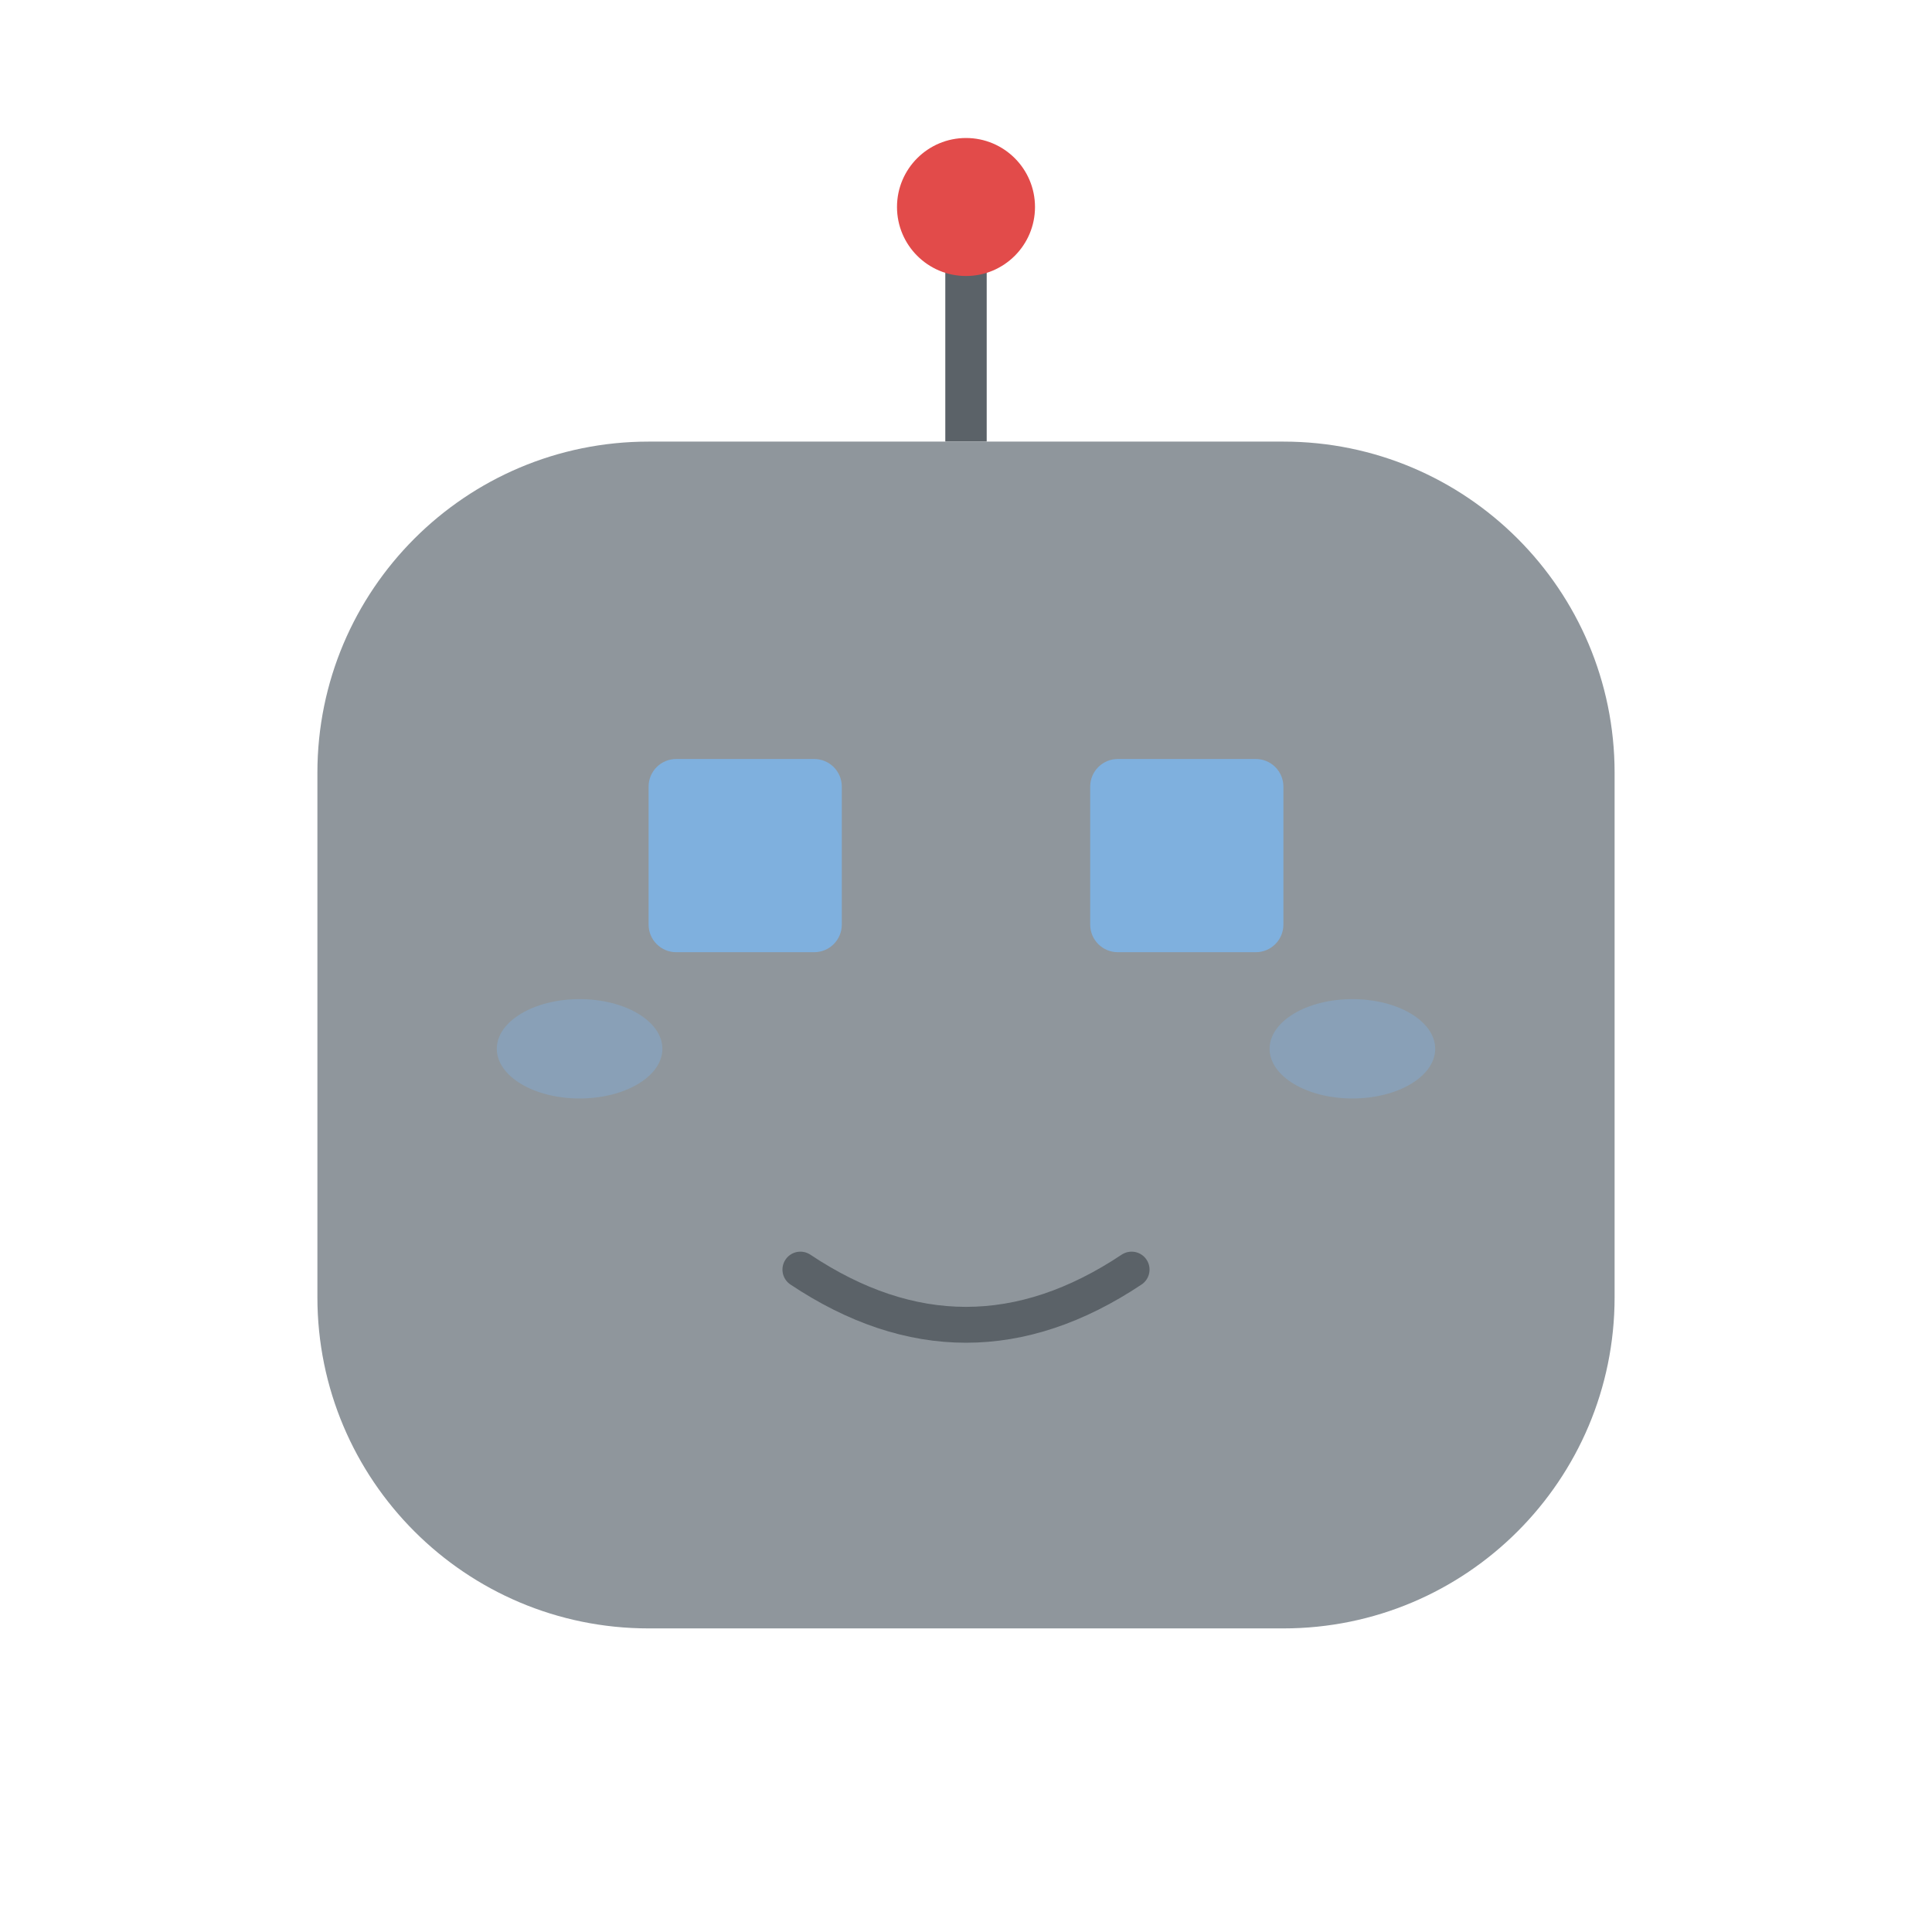
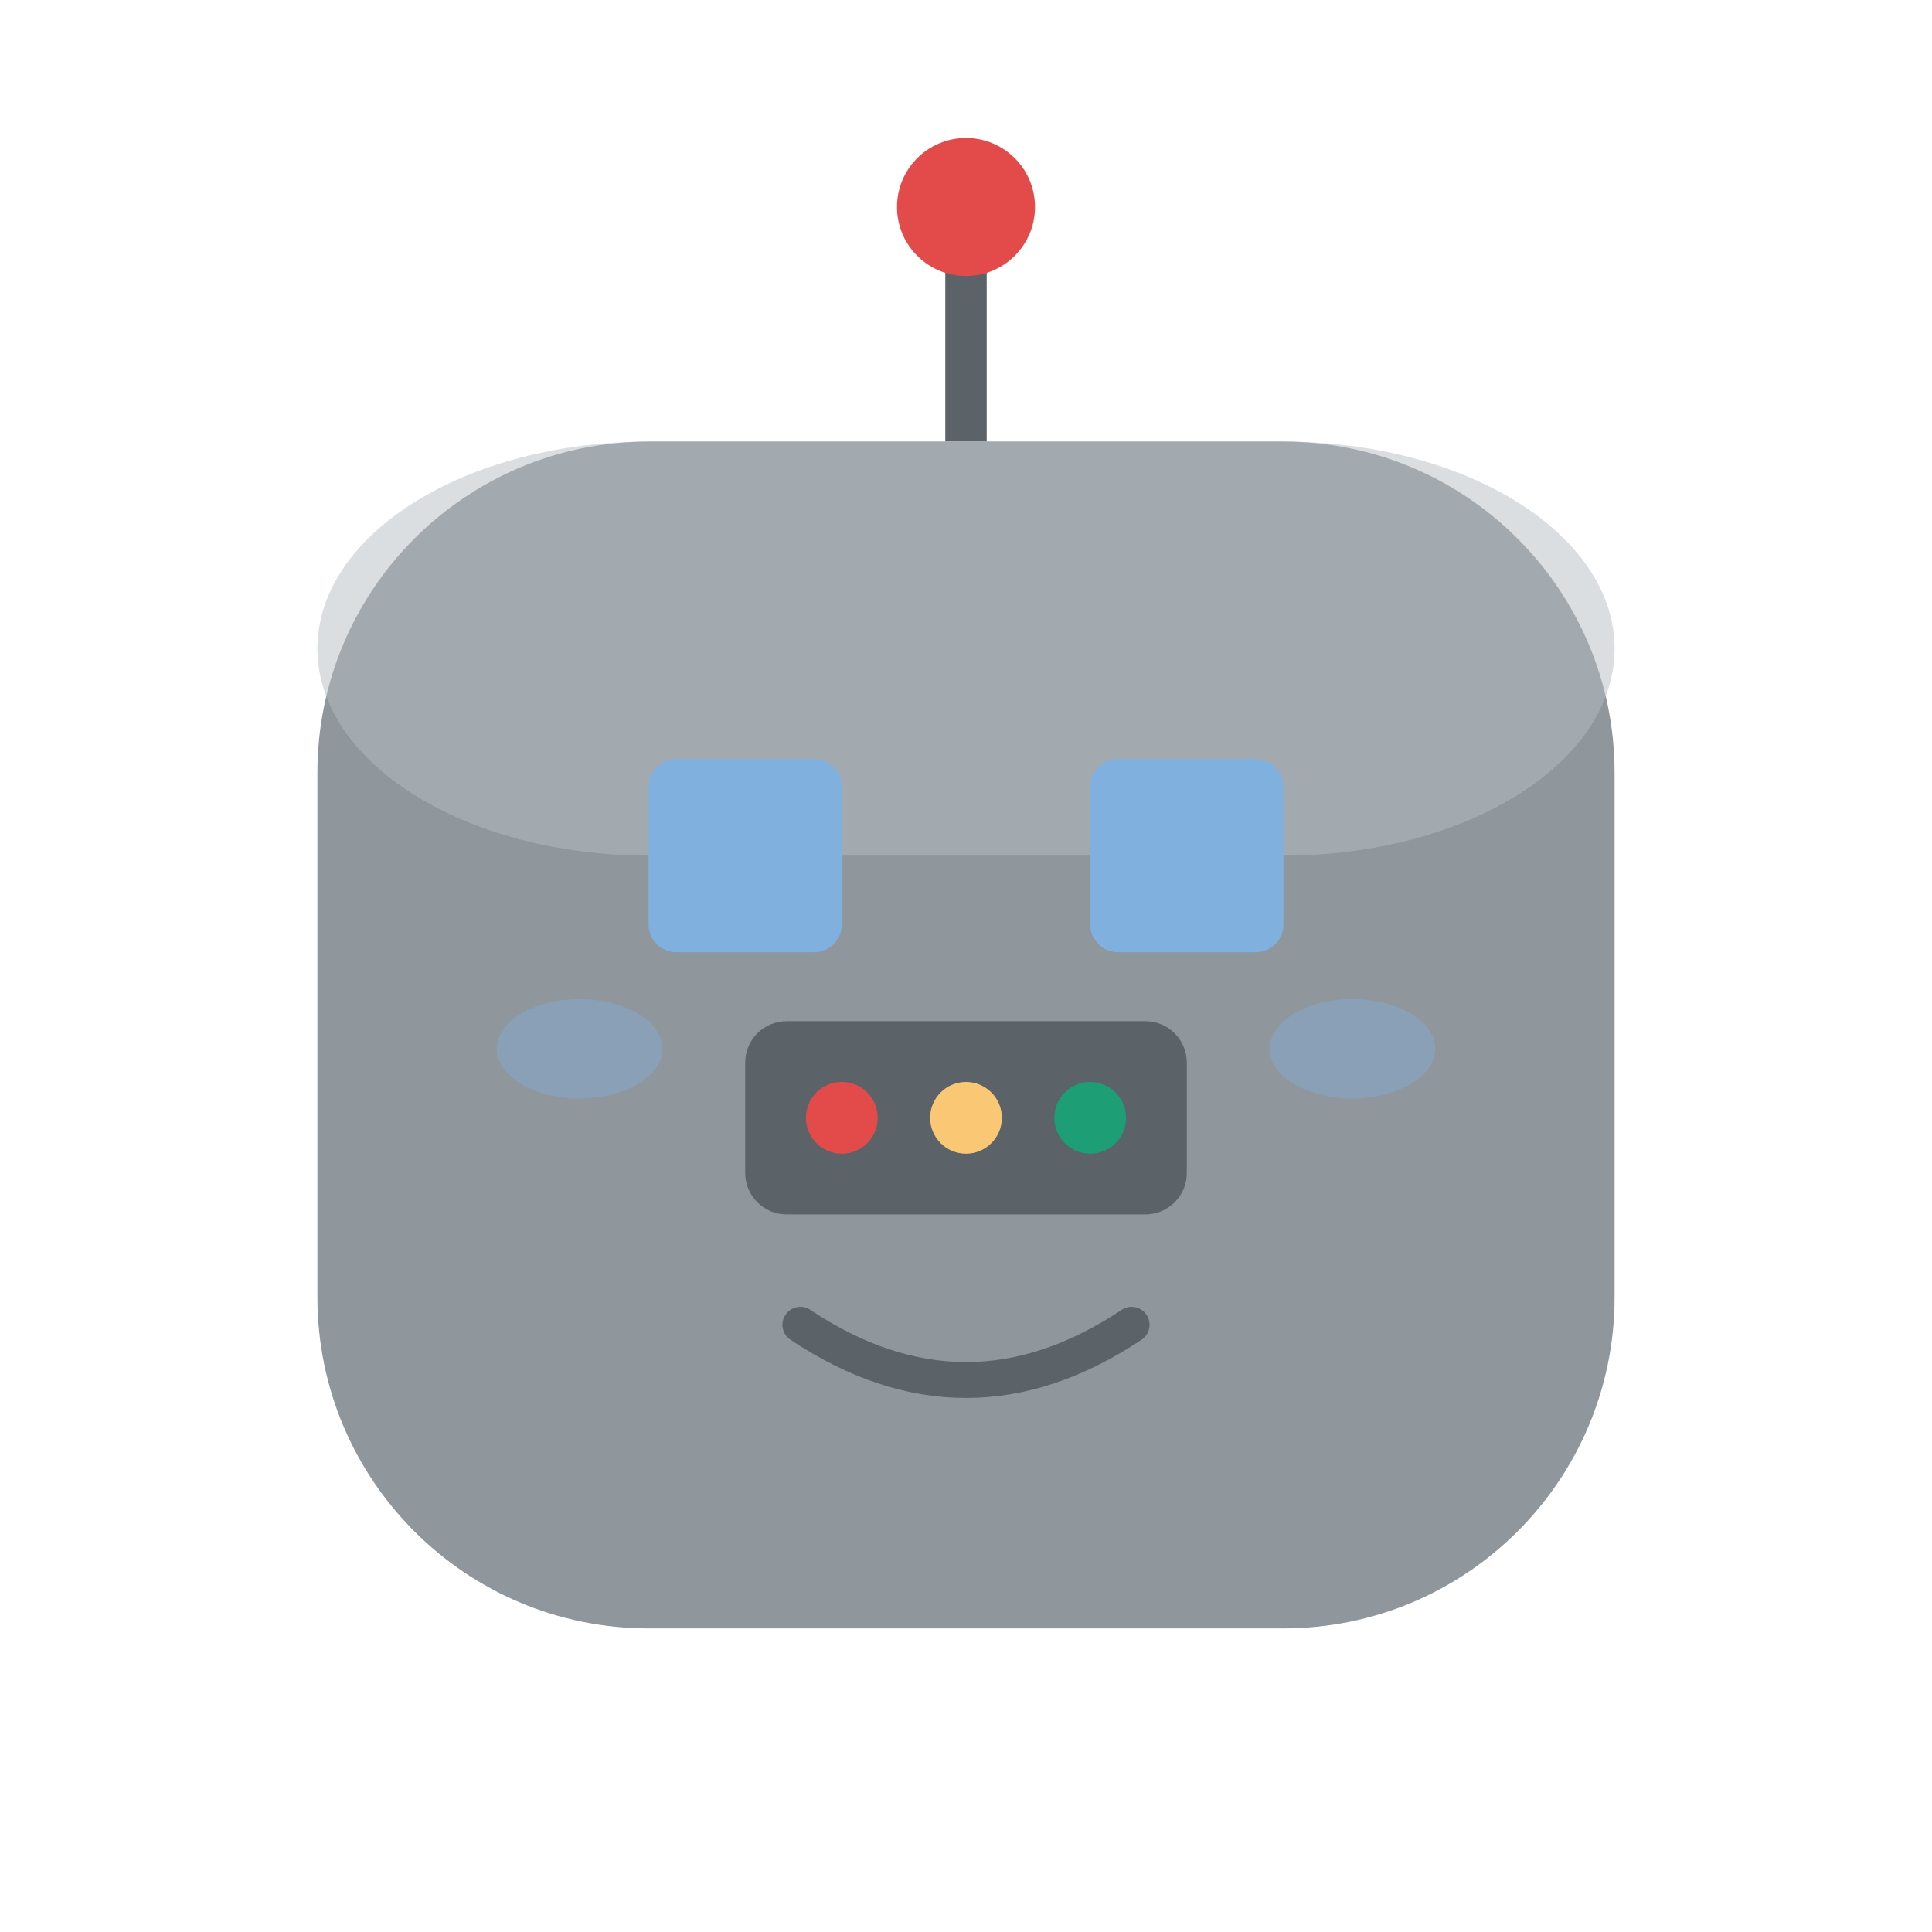
<svg xmlns="http://www.w3.org/2000/svg" viewBox="0 0 140 140" width="140" height="140">
  <line x1="70" y1="32" x2="70" y2="18" stroke="#5B6268" stroke-width="3" />
  <circle cx="70" cy="15" r="5" fill="#E24B4A" />
  <rect x="23" y="32" width="94" height="86" rx="24" fill="#8F969C" />
+   <rect x="23" y="32" width="94" height="30" rx="24" fill="#B7BDC2" opacity=".5" />
  <rect x="47" y="55" width="14" height="14" rx="2" fill="#7FB0DE" />
  <rect x="79" y="55" width="14" height="14" rx="2" fill="#7FB0DE" />
+   <rect x="54" y="74" width="32" height="14" rx="3" fill="#5B6268" />
+   <circle cx="61" cy="81" r="2.6" fill="#E24B4A" />
+   <circle cx="70" cy="81" r="2.6" fill="#FAC775" />
+   <circle cx="79" cy="81" r="2.6" fill="#1D9E75" />
  <ellipse cx="42" cy="76" rx="6" ry="3.6" fill="#7FB0DE" opacity=".4" />
  <ellipse cx="98" cy="76" rx="6" ry="3.6" fill="#7FB0DE" opacity=".4" />
-   <path d="M58 92 Q70 100 82 92" fill="none" stroke="#5B6268" stroke-width="2.6" stroke-linecap="round" />
+   <path d="M58 96 Q70 104 82 96" fill="none" stroke="#5B6268" stroke-width="2.6" stroke-linecap="round" />
</svg>
